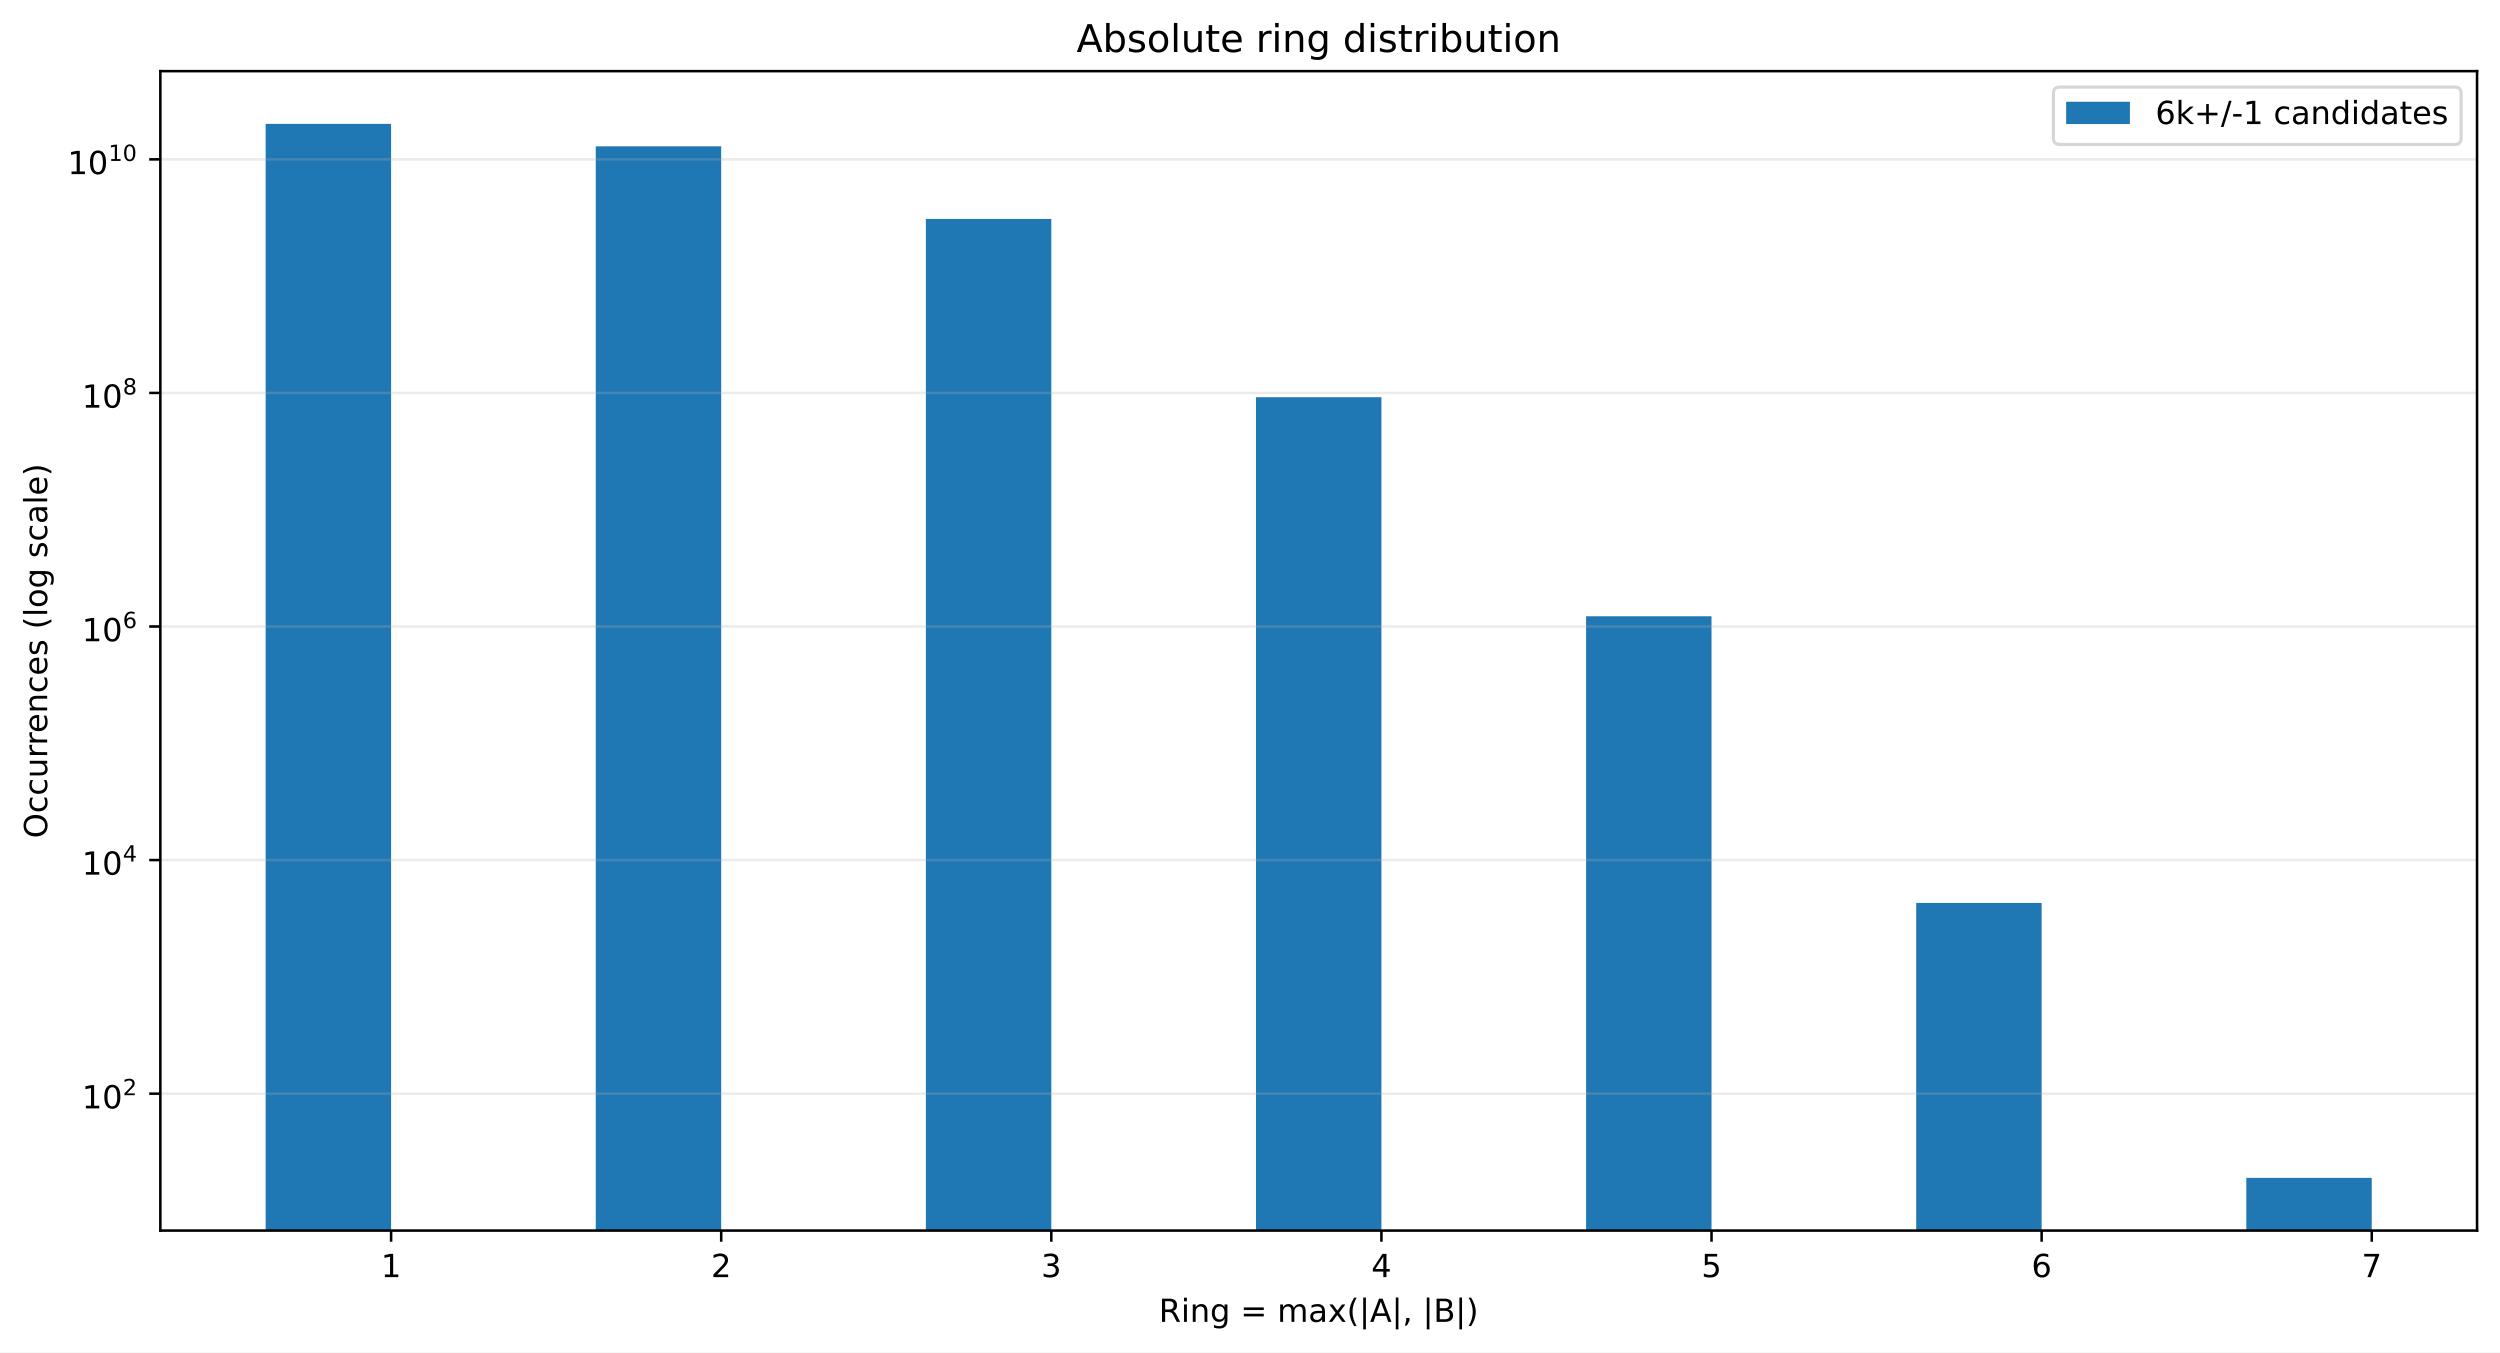
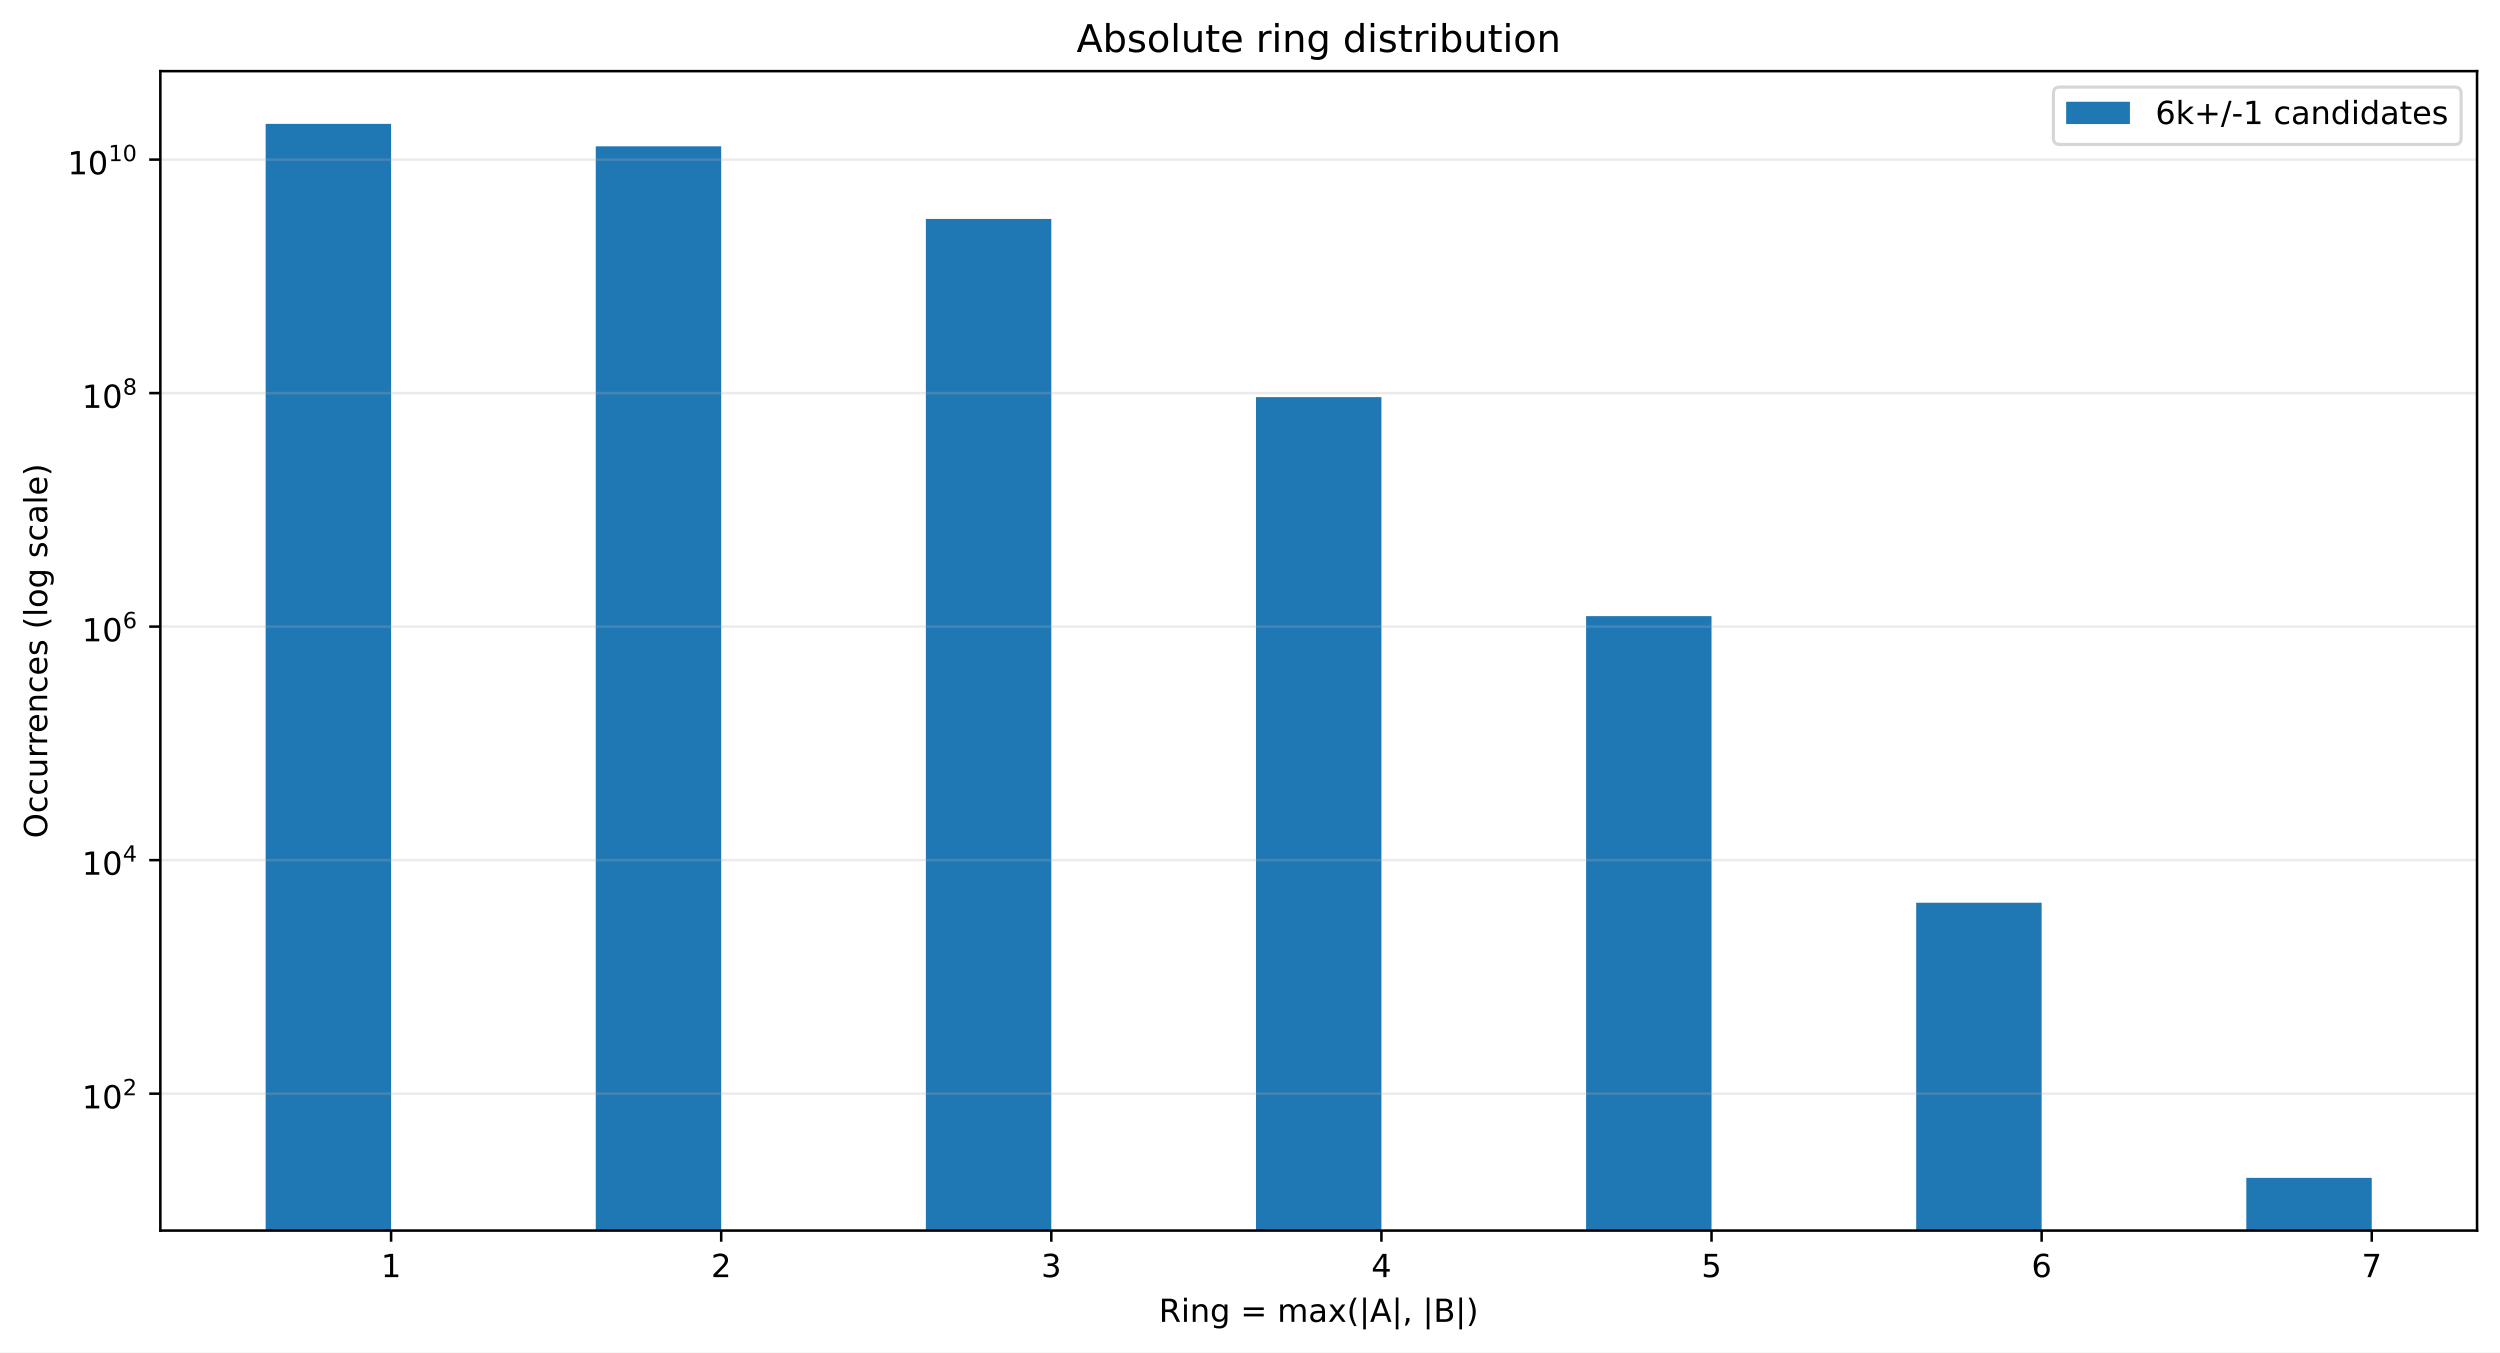
<svg xmlns="http://www.w3.org/2000/svg" xmlns:xlink="http://www.w3.org/1999/xlink" width="784.258pt" height="424.28pt" viewBox="0 0 784.258 424.28" version="1.1">
  <defs>
    <style type="text/css">*{stroke-linejoin: round; stroke-linecap: butt}</style>
  </defs>
  <g id="figure_1">
    <g id="patch_1">
      <path d="M 0 424.28  L 784.258 424.28  L 784.258 0  L 0 0  z " style="fill: #ffffff" />
    </g>
    <g id="axes_1">
      <g id="patch_2">
        <path d="M 50.301 386.036  L 777.058 386.036  L 777.058 22.318  L 50.301 22.318  z " style="fill: #ffffff" />
      </g>
      <g id="patch_3">
-         <path d="M 83.335 37052.208  L 122.687 37052.208  L 122.687 38.851  L 83.335 38.851  z " clip-path="url(#p6f3f91a0cd)" style="fill: #1f77b4" />
+         <path d="M 83.335 37044.464  L 122.687 37044.464  L 122.687 38.851  L 83.335 38.851  z " clip-path="url(#p270f9d5283)" style="fill: #1f77b4" />
      </g>
      <g id="patch_4">
-         <path d="M 186.891 37052.208  L 226.243 37052.208  L 226.243 45.902  L 186.891 45.902  z " clip-path="url(#p6f3f91a0cd)" style="fill: #1f77b4" />
+         <path d="M 186.891 37044.464  L 226.243 37044.464  L 226.243 45.901  L 186.891 45.901  z " clip-path="url(#p270f9d5283)" style="fill: #1f77b4" />
      </g>
      <g id="patch_5">
-         <path d="M 290.448 37052.208  L 329.799 37052.208  L 329.799 68.679  L 290.448 68.679  z " clip-path="url(#p6f3f91a0cd)" style="fill: #1f77b4" />
+         <path d="M 290.448 37044.464  L 329.799 37044.464  L 329.799 68.672  L 290.448 68.672  z " clip-path="url(#p270f9d5283)" style="fill: #1f77b4" />
      </g>
      <g id="patch_6">
-         <path d="M 394.004 37052.208  L 433.355 37052.208  L 433.355 124.605  L 394.004 124.605  z " clip-path="url(#p6f3f91a0cd)" style="fill: #1f77b4" />
+         <path d="M 394.004 37044.464  L 433.355 37044.464  L 433.355 124.587  L 394.004 124.587  z " clip-path="url(#p270f9d5283)" style="fill: #1f77b4" />
      </g>
      <g id="patch_7">
-         <path d="M 497.56 37052.208  L 536.912 37052.208  L 536.912 193.316  L 497.56 193.316  z " clip-path="url(#p6f3f91a0cd)" style="fill: #1f77b4" />
+         <path d="M 497.56 37044.464  L 536.912 37044.464  L 536.912 193.284  L 497.56 193.284  z " clip-path="url(#p270f9d5283)" style="fill: #1f77b4" />
      </g>
      <g id="patch_8">
-         <path d="M 601.116 37052.208  L 640.468 37052.208  L 640.468 283.251  L 601.116 283.251  z " clip-path="url(#p6f3f91a0cd)" style="fill: #1f77b4" />
+         <path d="M 601.116 37044.464  L 640.468 37044.464  L 640.468 283.192  L 601.116 283.192  z " clip-path="url(#p270f9d5283)" style="fill: #1f77b4" />
      </g>
      <g id="patch_9">
-         <path d="M 704.673 37052.208  L 744.024 37052.208  L 744.024 369.503  L 704.673 369.503  z " clip-path="url(#p6f3f91a0cd)" style="fill: #1f77b4" />
+         <path d="M 704.673 37044.464  L 744.024 37044.464  L 744.024 369.503  L 704.673 369.503  z " clip-path="url(#p270f9d5283)" style="fill: #1f77b4" />
      </g>
      <g id="matplotlib.axis_1">
        <g id="xtick_1">
          <g id="line2d_1">
            <defs>
-               <path id="m8123a3c61d" d="M 0 0  L 0 3.5  " style="stroke: #000000; stroke-width: 0.8" />
+               <path id="mf2069de5c1" d="M 0 0  L 0 3.5  " style="stroke: #000000; stroke-width: 0.8" />
            </defs>
            <g>
-               <use xlink:href="#m8123a3c61d" x="122.687" y="386.036" style="stroke: #000000; stroke-width: 0.8" />
+               <use xlink:href="#mf2069de5c1" x="122.687" y="386.036" style="stroke: #000000; stroke-width: 0.8" />
            </g>
          </g>
          <g id="text_1">
            <g transform="translate(119.5053 400.6334) scale(0.1 -0.1)">
              <defs>
                <path id="DejaVuSans-14" d="M 794 531  L 1825 531  L 1825 4091  L 703 3866  L 703 4441  L 1819 4666  L 2450 4666  L 2450 531  L 3481 531  L 3481 0  L 794 0  L 794 531  z " transform="scale(0.015625)" />
              </defs>
              <use xlink:href="#DejaVuSans-14" />
            </g>
          </g>
        </g>
        <g id="xtick_2">
          <g id="line2d_2">
            <g>
-               <use xlink:href="#m8123a3c61d" x="226.243" y="386.036" style="stroke: #000000; stroke-width: 0.8" />
+               <use xlink:href="#mf2069de5c1" x="226.243" y="386.036" style="stroke: #000000; stroke-width: 0.8" />
            </g>
          </g>
          <g id="text_2">
            <g transform="translate(223.0616 400.6334) scale(0.1 -0.1)">
              <defs>
                <path id="DejaVuSans-15" d="M 1228 531  L 3431 531  L 3431 0  L 469 0  L 469 531  Q 828 903 1448 1529  Q 2069 2156 2228 2338  Q 2531 2678 2651 2914  Q 2772 3150 2772 3378  Q 2772 3750 2511 3984  Q 2250 4219 1831 4219  Q 1534 4219 1204 4116  Q 875 4013 500 3803  L 500 4441  Q 881 4594 1212 4672  Q 1544 4750 1819 4750  Q 2544 4750 2975 4387  Q 3406 4025 3406 3419  Q 3406 3131 3298 2873  Q 3191 2616 2906 2266  Q 2828 2175 2409 1742  Q 1991 1309 1228 531  z " transform="scale(0.015625)" />
              </defs>
              <use xlink:href="#DejaVuSans-15" />
            </g>
          </g>
        </g>
        <g id="xtick_3">
          <g id="line2d_3">
            <g>
-               <use xlink:href="#m8123a3c61d" x="329.799" y="386.036" style="stroke: #000000; stroke-width: 0.8" />
+               <use xlink:href="#mf2069de5c1" x="329.799" y="386.036" style="stroke: #000000; stroke-width: 0.8" />
            </g>
          </g>
          <g id="text_3">
            <g transform="translate(326.6178 400.6334) scale(0.1 -0.1)">
              <defs>
                <path id="DejaVuSans-16" d="M 2597 2516  Q 3050 2419 3304 2112  Q 3559 1806 3559 1356  Q 3559 666 3084 287  Q 2609 -91 1734 -91  Q 1441 -91 1130 -33  Q 819 25 488 141  L 488 750  Q 750 597 1062 519  Q 1375 441 1716 441  Q 2309 441 2620 675  Q 2931 909 2931 1356  Q 2931 1769 2642 2001  Q 2353 2234 1838 2234  L 1294 2234  L 1294 2753  L 1863 2753  Q 2328 2753 2575 2939  Q 2822 3125 2822 3475  Q 2822 3834 2567 4026  Q 2313 4219 1838 4219  Q 1578 4219 1281 4162  Q 984 4106 628 3988  L 628 4550  Q 988 4650 1302 4700  Q 1616 4750 1894 4750  Q 2613 4750 3031 4423  Q 3450 4097 3450 3541  Q 3450 3153 3228 2886  Q 3006 2619 2597 2516  z " transform="scale(0.015625)" />
              </defs>
              <use xlink:href="#DejaVuSans-16" />
            </g>
          </g>
        </g>
        <g id="xtick_4">
          <g id="line2d_4">
            <g>
-               <use xlink:href="#m8123a3c61d" x="433.355" y="386.036" style="stroke: #000000; stroke-width: 0.8" />
+               <use xlink:href="#mf2069de5c1" x="433.355" y="386.036" style="stroke: #000000; stroke-width: 0.8" />
            </g>
          </g>
          <g id="text_4">
            <g transform="translate(430.174 400.6334) scale(0.1 -0.1)">
              <defs>
                <path id="DejaVuSans-17" d="M 2419 4116  L 825 1625  L 2419 1625  L 2419 4116  z M 2253 4666  L 3047 4666  L 3047 1625  L 3713 1625  L 3713 1100  L 3047 1100  L 3047 0  L 2419 0  L 2419 1100  L 313 1100  L 313 1709  L 2253 4666  z " transform="scale(0.015625)" />
              </defs>
              <use xlink:href="#DejaVuSans-17" />
            </g>
          </g>
        </g>
        <g id="xtick_5">
          <g id="line2d_5">
            <g>
-               <use xlink:href="#m8123a3c61d" x="536.912" y="386.036" style="stroke: #000000; stroke-width: 0.8" />
+               <use xlink:href="#mf2069de5c1" x="536.912" y="386.036" style="stroke: #000000; stroke-width: 0.8" />
            </g>
          </g>
          <g id="text_5">
            <g transform="translate(533.7303 400.6334) scale(0.1 -0.1)">
              <defs>
                <path id="DejaVuSans-18" d="M 691 4666  L 3169 4666  L 3169 4134  L 1269 4134  L 1269 2991  Q 1406 3038 1543 3061  Q 1681 3084 1819 3084  Q 2600 3084 3056 2656  Q 3513 2228 3513 1497  Q 3513 744 3044 326  Q 2575 -91 1722 -91  Q 1428 -91 1123 -41  Q 819 9 494 109  L 494 744  Q 775 591 1075 516  Q 1375 441 1709 441  Q 2250 441 2565 725  Q 2881 1009 2881 1497  Q 2881 1984 2565 2268  Q 2250 2553 1709 2553  Q 1456 2553 1204 2497  Q 953 2441 691 2322  L 691 4666  z " transform="scale(0.015625)" />
              </defs>
              <use xlink:href="#DejaVuSans-18" />
            </g>
          </g>
        </g>
        <g id="xtick_6">
          <g id="line2d_6">
            <g>
-               <use xlink:href="#m8123a3c61d" x="640.468" y="386.036" style="stroke: #000000; stroke-width: 0.8" />
+               <use xlink:href="#mf2069de5c1" x="640.468" y="386.036" style="stroke: #000000; stroke-width: 0.8" />
            </g>
          </g>
          <g id="text_6">
            <g transform="translate(637.2865 400.6334) scale(0.1 -0.1)">
              <defs>
                <path id="DejaVuSans-19" d="M 2113 2584  Q 1688 2584 1439 2293  Q 1191 2003 1191 1497  Q 1191 994 1439 701  Q 1688 409 2113 409  Q 2538 409 2786 701  Q 3034 994 3034 1497  Q 3034 2003 2786 2293  Q 2538 2584 2113 2584  z M 3366 4563  L 3366 3988  Q 3128 4100 2886 4159  Q 2644 4219 2406 4219  Q 1781 4219 1451 3797  Q 1122 3375 1075 2522  Q 1259 2794 1537 2939  Q 1816 3084 2150 3084  Q 2853 3084 3261 2657  Q 3669 2231 3669 1497  Q 3669 778 3244 343  Q 2819 -91 2113 -91  Q 1303 -91 875 529  Q 447 1150 447 2328  Q 447 3434 972 4092  Q 1497 4750 2381 4750  Q 2619 4750 2861 4703  Q 3103 4656 3366 4563  z " transform="scale(0.015625)" />
              </defs>
              <use xlink:href="#DejaVuSans-19" />
            </g>
          </g>
        </g>
        <g id="xtick_7">
          <g id="line2d_7">
            <g>
-               <use xlink:href="#m8123a3c61d" x="744.024" y="386.036" style="stroke: #000000; stroke-width: 0.8" />
+               <use xlink:href="#mf2069de5c1" x="744.024" y="386.036" style="stroke: #000000; stroke-width: 0.8" />
            </g>
          </g>
          <g id="text_7">
            <g transform="translate(740.8427 400.6334) scale(0.1 -0.1)">
              <defs>
                <path id="DejaVuSans-1a" d="M 525 4666  L 3525 4666  L 3525 4397  L 1831 0  L 1172 0  L 2766 4134  L 525 4134  L 525 4666  z " transform="scale(0.015625)" />
              </defs>
              <use xlink:href="#DejaVuSans-1a" />
            </g>
          </g>
        </g>
        <g id="text_8">
          <g transform="translate(363.5437 414.678) scale(0.1 -0.1)">
            <defs>
              <path id="DejaVuSans-35" d="M 2841 2188  Q 3044 2119 3236 1894  Q 3428 1669 3622 1275  L 4263 0  L 3584 0  L 2988 1197  Q 2756 1666 2539 1819  Q 2322 1972 1947 1972  L 1259 1972  L 1259 0  L 628 0  L 628 4666  L 2053 4666  Q 2853 4666 3247 4331  Q 3641 3997 3641 3322  Q 3641 2881 3436 2590  Q 3231 2300 2841 2188  z M 1259 4147  L 1259 2491  L 2053 2491  Q 2509 2491 2742 2702  Q 2975 2913 2975 3322  Q 2975 3731 2742 3939  Q 2509 4147 2053 4147  L 1259 4147  z " transform="scale(0.015625)" />
              <path id="DejaVuSans-4c" d="M 603 3500  L 1178 3500  L 1178 0  L 603 0  L 603 3500  z M 603 4863  L 1178 4863  L 1178 4134  L 603 4134  L 603 4863  z " transform="scale(0.015625)" />
              <path id="DejaVuSans-51" d="M 3513 2113  L 3513 0  L 2938 0  L 2938 2094  Q 2938 2591 2744 2837  Q 2550 3084 2163 3084  Q 1697 3084 1428 2787  Q 1159 2491 1159 1978  L 1159 0  L 581 0  L 581 3500  L 1159 3500  L 1159 2956  Q 1366 3272 1645 3428  Q 1925 3584 2291 3584  Q 2894 3584 3203 3211  Q 3513 2838 3513 2113  z " transform="scale(0.015625)" />
              <path id="DejaVuSans-4a" d="M 2906 1791  Q 2906 2416 2648 2759  Q 2391 3103 1925 3103  Q 1463 3103 1205 2759  Q 947 2416 947 1791  Q 947 1169 1205 825  Q 1463 481 1925 481  Q 2391 481 2648 825  Q 2906 1169 2906 1791  z M 3481 434  Q 3481 -459 3084 -895  Q 2688 -1331 1869 -1331  Q 1566 -1331 1297 -1286  Q 1028 -1241 775 -1147  L 775 -588  Q 1028 -725 1275 -790  Q 1522 -856 1778 -856  Q 2344 -856 2625 -561  Q 2906 -266 2906 331  L 2906 616  Q 2728 306 2450 153  Q 2172 0 1784 0  Q 1141 0 747 490  Q 353 981 353 1791  Q 353 2603 747 3093  Q 1141 3584 1784 3584  Q 2172 3584 2450 3431  Q 2728 3278 2906 2969  L 2906 3500  L 3481 3500  L 3481 434  z " transform="scale(0.015625)" />
              <path id="DejaVuSans-3" transform="scale(0.015625)" />
              <path id="DejaVuSans-20" d="M 678 2906  L 4684 2906  L 4684 2381  L 678 2381  L 678 2906  z M 678 1631  L 4684 1631  L 4684 1100  L 678 1100  L 678 1631  z " transform="scale(0.015625)" />
              <path id="DejaVuSans-50" d="M 3328 2828  Q 3544 3216 3844 3400  Q 4144 3584 4550 3584  Q 5097 3584 5394 3201  Q 5691 2819 5691 2113  L 5691 0  L 5113 0  L 5113 2094  Q 5113 2597 4934 2840  Q 4756 3084 4391 3084  Q 3944 3084 3684 2787  Q 3425 2491 3425 1978  L 3425 0  L 2847 0  L 2847 2094  Q 2847 2600 2669 2842  Q 2491 3084 2119 3084  Q 1678 3084 1418 2786  Q 1159 2488 1159 1978  L 1159 0  L 581 0  L 581 3500  L 1159 3500  L 1159 2956  Q 1356 3278 1631 3431  Q 1906 3584 2284 3584  Q 2666 3584 2933 3390  Q 3200 3197 3328 2828  z " transform="scale(0.015625)" />
              <path id="DejaVuSans-44" d="M 2194 1759  Q 1497 1759 1228 1600  Q 959 1441 959 1056  Q 959 750 1161 570  Q 1363 391 1709 391  Q 2188 391 2477 730  Q 2766 1069 2766 1631  L 2766 1759  L 2194 1759  z M 3341 1997  L 3341 0  L 2766 0  L 2766 531  Q 2569 213 2275 61  Q 1981 -91 1556 -91  Q 1019 -91 701 211  Q 384 513 384 1019  Q 384 1609 779 1909  Q 1175 2209 1959 2209  L 2766 2209  L 2766 2266  Q 2766 2663 2505 2880  Q 2244 3097 1772 3097  Q 1472 3097 1187 3025  Q 903 2953 641 2809  L 641 3341  Q 956 3463 1253 3523  Q 1550 3584 1831 3584  Q 2591 3584 2966 3190  Q 3341 2797 3341 1997  z " transform="scale(0.015625)" />
              <path id="DejaVuSans-5b" d="M 3513 3500  L 2247 1797  L 3578 0  L 2900 0  L 1881 1375  L 863 0  L 184 0  L 1544 1831  L 300 3500  L 978 3500  L 1906 2253  L 2834 3500  L 3513 3500  z " transform="scale(0.015625)" />
              <path id="DejaVuSans-b" d="M 1984 4856  Q 1566 4138 1362 3434  Q 1159 2731 1159 2009  Q 1159 1288 1364 580  Q 1569 -128 1984 -844  L 1484 -844  Q 1016 -109 783 600  Q 550 1309 550 2009  Q 550 2706 781 3412  Q 1013 4119 1484 4856  L 1984 4856  z " transform="scale(0.015625)" />
              <path id="DejaVuSans-5f" d="M 1344 4891  L 1344 -1509  L 813 -1509  L 813 4891  L 1344 4891  z " transform="scale(0.015625)" />
              <path id="DejaVuSans-24" d="M 2188 4044  L 1331 1722  L 3047 1722  L 2188 4044  z M 1831 4666  L 2547 4666  L 4325 0  L 3669 0  L 3244 1197  L 1141 1197  L 716 0  L 50 0  L 1831 4666  z " transform="scale(0.015625)" />
              <path id="DejaVuSans-f" d="M 750 794  L 1409 794  L 1409 256  L 897 -744  L 494 -744  L 750 256  L 750 794  z " transform="scale(0.015625)" />
              <path id="DejaVuSans-25" d="M 1259 2228  L 1259 519  L 2272 519  Q 2781 519 3026 730  Q 3272 941 3272 1375  Q 3272 1813 3026 2020  Q 2781 2228 2272 2228  L 1259 2228  z M 1259 4147  L 1259 2741  L 2194 2741  Q 2656 2741 2882 2914  Q 3109 3088 3109 3444  Q 3109 3797 2882 3972  Q 2656 4147 2194 4147  L 1259 4147  z M 628 4666  L 2241 4666  Q 2963 4666 3353 4366  Q 3744 4066 3744 3513  Q 3744 3084 3544 2831  Q 3344 2578 2956 2516  Q 3422 2416 3680 2098  Q 3938 1781 3938 1306  Q 3938 681 3513 340  Q 3088 0 2303 0  L 628 0  L 628 4666  z " transform="scale(0.015625)" />
              <path id="DejaVuSans-c" d="M 513 4856  L 1013 4856  Q 1481 4119 1714 3412  Q 1947 2706 1947 2009  Q 1947 1309 1714 600  Q 1481 -109 1013 -844  L 513 -844  Q 928 -128 1133 580  Q 1338 1288 1338 2009  Q 1338 2731 1133 3434  Q 928 4138 513 4856  z " transform="scale(0.015625)" />
            </defs>
            <use xlink:href="#DejaVuSans-35" />
            <use xlink:href="#DejaVuSans-4c" transform="translate(69.48438 0)" />
            <use xlink:href="#DejaVuSans-51" transform="translate(97.26562 0)" />
            <use xlink:href="#DejaVuSans-4a" transform="translate(160.6406 0)" />
            <use xlink:href="#DejaVuSans-3" transform="translate(224.125 0)" />
            <use xlink:href="#DejaVuSans-20" transform="translate(255.9062 0)" />
            <use xlink:href="#DejaVuSans-3" transform="translate(339.7031 0)" />
            <use xlink:href="#DejaVuSans-50" transform="translate(371.4844 0)" />
            <use xlink:href="#DejaVuSans-44" transform="translate(468.8906 0)" />
            <use xlink:href="#DejaVuSans-5b" transform="translate(530.1719 0)" />
            <use xlink:href="#DejaVuSans-b" transform="translate(589.3594 0)" />
            <use xlink:href="#DejaVuSans-5f" transform="translate(628.375 0)" />
            <use xlink:href="#DejaVuSans-24" transform="translate(662.0625 0)" />
            <use xlink:href="#DejaVuSans-5f" transform="translate(730.4688 0)" />
            <use xlink:href="#DejaVuSans-f" transform="translate(764.1562 0)" />
            <use xlink:href="#DejaVuSans-3" transform="translate(795.9375 0)" />
            <use xlink:href="#DejaVuSans-5f" transform="translate(827.7188 0)" />
            <use xlink:href="#DejaVuSans-25" transform="translate(861.4062 0)" />
            <use xlink:href="#DejaVuSans-5f" transform="translate(930.0156 0)" />
            <use xlink:href="#DejaVuSans-c" transform="translate(963.7031 0)" />
          </g>
        </g>
      </g>
      <g id="matplotlib.axis_2">
        <g id="ytick_1">
          <g id="line2d_8">
-             <path d="M 50.301 343.08  L 777.058 343.08  " clip-path="url(#p6f3f91a0cd)" style="fill: none; stroke: #b0b0b0; stroke-opacity: 0.25; stroke-width: 0.8; stroke-linecap: square" />
+             <path d="M 50.301 343.085  L 777.058 343.085  " clip-path="url(#p270f9d5283)" style="fill: none; stroke: #b0b0b0; stroke-opacity: 0.25; stroke-width: 0.8; stroke-linecap: square" />
          </g>
          <g id="line2d_9">
            <defs>
-               <path id="m47b4636fb5" d="M 0 0  L -3.5 0  " style="stroke: #000000; stroke-width: 0.8" />
+               <path id="m008b9cbbcf" d="M 0 0  L -3.5 0  " style="stroke: #000000; stroke-width: 0.8" />
            </defs>
            <g>
-               <use xlink:href="#m47b4636fb5" x="50.301" y="343.08" style="stroke: #000000; stroke-width: 0.8" />
+               <use xlink:href="#m008b9cbbcf" x="50.301" y="343.085" style="stroke: #000000; stroke-width: 0.8" />
            </g>
          </g>
          <g id="text_9">
-             <g transform="translate(25.70078 347.7797) scale(0.1 -0.1)">
+             <g transform="translate(25.70078 347.7853) scale(0.1 -0.1)">
              <defs>
                <path id="DejaVuSans-13" d="M 2034 4250  Q 1547 4250 1301 3770  Q 1056 3291 1056 2328  Q 1056 1369 1301 889  Q 1547 409 2034 409  Q 2525 409 2770 889  Q 3016 1369 3016 2328  Q 3016 3291 2770 3770  Q 2525 4250 2034 4250  z M 2034 4750  Q 2819 4750 3233 4129  Q 3647 3509 3647 2328  Q 3647 1150 3233 529  Q 2819 -91 2034 -91  Q 1250 -91 836 529  Q 422 1150 422 2328  Q 422 3509 836 4129  Q 1250 4750 2034 4750  z " transform="scale(0.015625)" />
              </defs>
              <use xlink:href="#DejaVuSans-14" transform="translate(0 0.746875)" />
              <use xlink:href="#DejaVuSans-13" transform="translate(63.62305 0.746875)" />
              <use xlink:href="#DejaVuSans-15" transform="translate(128.2031 42.04688) scale(0.7)" />
            </g>
          </g>
        </g>
        <g id="ytick_2">
          <g id="line2d_10">
-             <path d="M 50.301 269.808  L 777.058 269.808  " clip-path="url(#p6f3f91a0cd)" style="fill: none; stroke: #b0b0b0; stroke-opacity: 0.25; stroke-width: 0.8; stroke-linecap: square" />
+             <path d="M 50.301 269.829  L 777.058 269.829  " clip-path="url(#p270f9d5283)" style="fill: none; stroke: #b0b0b0; stroke-opacity: 0.25; stroke-width: 0.8; stroke-linecap: square" />
          </g>
          <g id="line2d_11">
            <g>
-               <use xlink:href="#m47b4636fb5" x="50.301" y="269.808" style="stroke: #000000; stroke-width: 0.8" />
+               <use xlink:href="#m008b9cbbcf" x="50.301" y="269.829" style="stroke: #000000; stroke-width: 0.8" />
            </g>
          </g>
          <g id="text_10">
-             <g transform="translate(25.70078 274.458) scale(0.1 -0.1)">
+             <g transform="translate(25.70078 274.479) scale(0.1 -0.1)">
              <use xlink:href="#DejaVuSans-14" transform="translate(0 0.665625)" />
              <use xlink:href="#DejaVuSans-13" transform="translate(63.62305 0.665625)" />
              <use xlink:href="#DejaVuSans-17" transform="translate(128.2031 41.96563) scale(0.7)" />
            </g>
          </g>
        </g>
        <g id="ytick_3">
          <g id="line2d_12">
-             <path d="M 50.301 196.536  L 777.058 196.536  " clip-path="url(#p6f3f91a0cd)" style="fill: none; stroke: #b0b0b0; stroke-opacity: 0.25; stroke-width: 0.8; stroke-linecap: square" />
+             <path d="M 50.301 196.573  L 777.058 196.573  " clip-path="url(#p270f9d5283)" style="fill: none; stroke: #b0b0b0; stroke-opacity: 0.25; stroke-width: 0.8; stroke-linecap: square" />
          </g>
          <g id="line2d_13">
            <g>
-               <use xlink:href="#m47b4636fb5" x="50.301" y="196.536" style="stroke: #000000; stroke-width: 0.8" />
+               <use xlink:href="#m008b9cbbcf" x="50.301" y="196.573" style="stroke: #000000; stroke-width: 0.8" />
            </g>
          </g>
          <g id="text_11">
-             <g transform="translate(25.70078 201.2363) scale(0.1 -0.1)">
+             <g transform="translate(25.70078 201.2728) scale(0.1 -0.1)">
              <use xlink:href="#DejaVuSans-14" transform="translate(0 0.746875)" />
              <use xlink:href="#DejaVuSans-13" transform="translate(63.62305 0.746875)" />
              <use xlink:href="#DejaVuSans-19" transform="translate(128.2031 42.04688) scale(0.7)" />
            </g>
          </g>
        </g>
        <g id="ytick_4">
          <g id="line2d_14">
-             <path d="M 50.301 123.265  L 777.058 123.265  " clip-path="url(#p6f3f91a0cd)" style="fill: none; stroke: #b0b0b0; stroke-opacity: 0.25; stroke-width: 0.8; stroke-linecap: square" />
+             <path d="M 50.301 123.317  L 777.058 123.317  " clip-path="url(#p270f9d5283)" style="fill: none; stroke: #b0b0b0; stroke-opacity: 0.25; stroke-width: 0.8; stroke-linecap: square" />
          </g>
          <g id="line2d_15">
            <g>
-               <use xlink:href="#m47b4636fb5" x="50.301" y="123.265" style="stroke: #000000; stroke-width: 0.8" />
+               <use xlink:href="#m008b9cbbcf" x="50.301" y="123.317" style="stroke: #000000; stroke-width: 0.8" />
            </g>
          </g>
          <g id="text_12">
-             <g transform="translate(25.70078 127.9645) scale(0.1 -0.1)">
+             <g transform="translate(25.70078 128.0165) scale(0.1 -0.1)">
              <defs>
                <path id="DejaVuSans-1b" d="M 2034 2216  Q 1584 2216 1326 1975  Q 1069 1734 1069 1313  Q 1069 891 1326 650  Q 1584 409 2034 409  Q 2484 409 2743 651  Q 3003 894 3003 1313  Q 3003 1734 2745 1975  Q 2488 2216 2034 2216  z M 1403 2484  Q 997 2584 770 2862  Q 544 3141 544 3541  Q 544 4100 942 4425  Q 1341 4750 2034 4750  Q 2731 4750 3128 4425  Q 3525 4100 3525 3541  Q 3525 3141 3298 2862  Q 3072 2584 2669 2484  Q 3125 2378 3379 2068  Q 3634 1759 3634 1313  Q 3634 634 3220 271  Q 2806 -91 2034 -91  Q 1263 -91 848 271  Q 434 634 434 1313  Q 434 1759 690 2068  Q 947 2378 1403 2484  z M 1172 3481  Q 1172 3119 1398 2916  Q 1625 2713 2034 2713  Q 2441 2713 2670 2916  Q 2900 3119 2900 3481  Q 2900 3844 2670 4047  Q 2441 4250 2034 4250  Q 1625 4250 1398 4047  Q 1172 3844 1172 3481  z " transform="scale(0.015625)" />
              </defs>
              <use xlink:href="#DejaVuSans-14" transform="translate(0 0.746875)" />
              <use xlink:href="#DejaVuSans-13" transform="translate(63.62305 0.746875)" />
              <use xlink:href="#DejaVuSans-1b" transform="translate(128.2031 42.04688) scale(0.7)" />
            </g>
          </g>
        </g>
        <g id="ytick_5">
          <g id="line2d_16">
-             <path d="M 50.301 49.993  L 777.058 49.993  " clip-path="url(#p6f3f91a0cd)" style="fill: none; stroke: #b0b0b0; stroke-opacity: 0.25; stroke-width: 0.8; stroke-linecap: square" />
+             <path d="M 50.301 50.06  L 777.058 50.06  " clip-path="url(#p270f9d5283)" style="fill: none; stroke: #b0b0b0; stroke-opacity: 0.25; stroke-width: 0.8; stroke-linecap: square" />
          </g>
          <g id="line2d_17">
            <g>
-               <use xlink:href="#m47b4636fb5" x="50.301" y="49.993" style="stroke: #000000; stroke-width: 0.8" />
+               <use xlink:href="#m008b9cbbcf" x="50.301" y="50.06" style="stroke: #000000; stroke-width: 0.8" />
            </g>
          </g>
          <g id="text_13">
-             <g transform="translate(21.20078 54.69283) scale(0.1 -0.1)">
+             <g transform="translate(21.20078 54.76028) scale(0.1 -0.1)">
              <use xlink:href="#DejaVuSans-14" transform="translate(0 0.746875)" />
              <use xlink:href="#DejaVuSans-13" transform="translate(63.62305 0.746875)" />
              <use xlink:href="#DejaVuSans-14" transform="translate(128.2031 42.04688) scale(0.7)" />
              <use xlink:href="#DejaVuSans-13" transform="translate(172.7393 42.04688) scale(0.7)" />
            </g>
          </g>
        </g>
        <g id="text_14">
          <g transform="translate(14.79844 262.9551) rotate(-90) scale(0.1 -0.1)">
            <defs>
              <path id="DejaVuSans-32" d="M 2522 4238  Q 1834 4238 1429 3725  Q 1025 3213 1025 2328  Q 1025 1447 1429 934  Q 1834 422 2522 422  Q 3209 422 3611 934  Q 4013 1447 4013 2328  Q 4013 3213 3611 3725  Q 3209 4238 2522 4238  z M 2522 4750  Q 3503 4750 4090 4092  Q 4678 3434 4678 2328  Q 4678 1225 4090 567  Q 3503 -91 2522 -91  Q 1538 -91 948 565  Q 359 1222 359 2328  Q 359 3434 948 4092  Q 1538 4750 2522 4750  z " transform="scale(0.015625)" />
              <path id="DejaVuSans-46" d="M 3122 3366  L 3122 2828  Q 2878 2963 2633 3030  Q 2388 3097 2138 3097  Q 1578 3097 1268 2742  Q 959 2388 959 1747  Q 959 1106 1268 751  Q 1578 397 2138 397  Q 2388 397 2633 464  Q 2878 531 3122 666  L 3122 134  Q 2881 22 2623 -34  Q 2366 -91 2075 -91  Q 1284 -91 818 406  Q 353 903 353 1747  Q 353 2603 823 3093  Q 1294 3584 2113 3584  Q 2378 3584 2631 3529  Q 2884 3475 3122 3366  z " transform="scale(0.015625)" />
              <path id="DejaVuSans-58" d="M 544 1381  L 544 3500  L 1119 3500  L 1119 1403  Q 1119 906 1312 657  Q 1506 409 1894 409  Q 2359 409 2629 706  Q 2900 1003 2900 1516  L 2900 3500  L 3475 3500  L 3475 0  L 2900 0  L 2900 538  Q 2691 219 2414 64  Q 2138 -91 1772 -91  Q 1169 -91 856 284  Q 544 659 544 1381  z M 1991 3584  L 1991 3584  z " transform="scale(0.015625)" />
              <path id="DejaVuSans-55" d="M 2631 2963  Q 2534 3019 2420 3045  Q 2306 3072 2169 3072  Q 1681 3072 1420 2755  Q 1159 2438 1159 1844  L 1159 0  L 581 0  L 581 3500  L 1159 3500  L 1159 2956  Q 1341 3275 1631 3429  Q 1922 3584 2338 3584  Q 2397 3584 2469 3576  Q 2541 3569 2628 3553  L 2631 2963  z " transform="scale(0.015625)" />
              <path id="DejaVuSans-48" d="M 3597 1894  L 3597 1613  L 953 1613  Q 991 1019 1311 708  Q 1631 397 2203 397  Q 2534 397 2845 478  Q 3156 559 3463 722  L 3463 178  Q 3153 47 2828 -22  Q 2503 -91 2169 -91  Q 1331 -91 842 396  Q 353 884 353 1716  Q 353 2575 817 3079  Q 1281 3584 2069 3584  Q 2775 3584 3186 3129  Q 3597 2675 3597 1894  z M 3022 2063  Q 3016 2534 2758 2815  Q 2500 3097 2075 3097  Q 1594 3097 1305 2825  Q 1016 2553 972 2059  L 3022 2063  z " transform="scale(0.015625)" />
              <path id="DejaVuSans-56" d="M 2834 3397  L 2834 2853  Q 2591 2978 2328 3040  Q 2066 3103 1784 3103  Q 1356 3103 1142 2972  Q 928 2841 928 2578  Q 928 2378 1081 2264  Q 1234 2150 1697 2047  L 1894 2003  Q 2506 1872 2764 1633  Q 3022 1394 3022 966  Q 3022 478 2636 193  Q 2250 -91 1575 -91  Q 1294 -91 989 -36  Q 684 19 347 128  L 347 722  Q 666 556 975 473  Q 1284 391 1588 391  Q 1994 391 2212 530  Q 2431 669 2431 922  Q 2431 1156 2273 1281  Q 2116 1406 1581 1522  L 1381 1569  Q 847 1681 609 1914  Q 372 2147 372 2553  Q 372 3047 722 3315  Q 1072 3584 1716 3584  Q 2034 3584 2315 3537  Q 2597 3491 2834 3397  z " transform="scale(0.015625)" />
              <path id="DejaVuSans-4f" d="M 603 4863  L 1178 4863  L 1178 0  L 603 0  L 603 4863  z " transform="scale(0.015625)" />
              <path id="DejaVuSans-52" d="M 1959 3097  Q 1497 3097 1228 2736  Q 959 2375 959 1747  Q 959 1119 1226 758  Q 1494 397 1959 397  Q 2419 397 2687 759  Q 2956 1122 2956 1747  Q 2956 2369 2687 2733  Q 2419 3097 1959 3097  z M 1959 3584  Q 2709 3584 3137 3096  Q 3566 2609 3566 1747  Q 3566 888 3137 398  Q 2709 -91 1959 -91  Q 1206 -91 779 398  Q 353 888 353 1747  Q 353 2609 779 3096  Q 1206 3584 1959 3584  z " transform="scale(0.015625)" />
            </defs>
            <use xlink:href="#DejaVuSans-32" />
            <use xlink:href="#DejaVuSans-46" transform="translate(78.71875 0)" />
            <use xlink:href="#DejaVuSans-46" transform="translate(133.7031 0)" />
            <use xlink:href="#DejaVuSans-58" transform="translate(188.6875 0)" />
            <use xlink:href="#DejaVuSans-55" transform="translate(252.0625 0)" />
            <use xlink:href="#DejaVuSans-55" transform="translate(291.4219 0)" />
            <use xlink:href="#DejaVuSans-48" transform="translate(330.3281 0)" />
            <use xlink:href="#DejaVuSans-51" transform="translate(391.8594 0)" />
            <use xlink:href="#DejaVuSans-46" transform="translate(455.2344 0)" />
            <use xlink:href="#DejaVuSans-48" transform="translate(510.2188 0)" />
            <use xlink:href="#DejaVuSans-56" transform="translate(571.75 0)" />
            <use xlink:href="#DejaVuSans-3" transform="translate(623.8438 0)" />
            <use xlink:href="#DejaVuSans-b" transform="translate(655.625 0)" />
            <use xlink:href="#DejaVuSans-4f" transform="translate(694.6406 0)" />
            <use xlink:href="#DejaVuSans-52" transform="translate(722.4219 0)" />
            <use xlink:href="#DejaVuSans-4a" transform="translate(783.6094 0)" />
            <use xlink:href="#DejaVuSans-3" transform="translate(847.0938 0)" />
            <use xlink:href="#DejaVuSans-56" transform="translate(878.875 0)" />
            <use xlink:href="#DejaVuSans-46" transform="translate(930.9688 0)" />
            <use xlink:href="#DejaVuSans-44" transform="translate(985.9531 0)" />
            <use xlink:href="#DejaVuSans-4f" transform="translate(1047.234 0)" />
            <use xlink:href="#DejaVuSans-48" transform="translate(1075.016 0)" />
            <use xlink:href="#DejaVuSans-c" transform="translate(1136.547 0)" />
          </g>
        </g>
      </g>
      <g id="patch_10">
        <path d="M 50.301 386.036  L 50.301 22.318  " style="fill: none; stroke: #000000; stroke-width: 0.8; stroke-linejoin: miter; stroke-linecap: square" />
      </g>
      <g id="patch_11">
        <path d="M 777.058 386.036  L 777.058 22.318  " style="fill: none; stroke: #000000; stroke-width: 0.8; stroke-linejoin: miter; stroke-linecap: square" />
      </g>
      <g id="patch_12">
        <path d="M 50.301 386.036  L 777.058 386.036  " style="fill: none; stroke: #000000; stroke-width: 0.8; stroke-linejoin: miter; stroke-linecap: square" />
      </g>
      <g id="patch_13">
        <path d="M 50.301 22.318  L 777.058 22.318  " style="fill: none; stroke: #000000; stroke-width: 0.8; stroke-linejoin: miter; stroke-linecap: square" />
      </g>
      <g id="text_15">
        <g transform="translate(337.7055 16.31812) scale(0.12 -0.12)">
          <defs>
            <path id="DejaVuSans-45" d="M 3116 1747  Q 3116 2381 2855 2742  Q 2594 3103 2138 3103  Q 1681 3103 1420 2742  Q 1159 2381 1159 1747  Q 1159 1113 1420 752  Q 1681 391 2138 391  Q 2594 391 2855 752  Q 3116 1113 3116 1747  z M 1159 2969  Q 1341 3281 1617 3432  Q 1894 3584 2278 3584  Q 2916 3584 3314 3078  Q 3713 2572 3713 1747  Q 3713 922 3314 415  Q 2916 -91 2278 -91  Q 1894 -91 1617 61  Q 1341 213 1159 525  L 1159 0  L 581 0  L 581 4863  L 1159 4863  L 1159 2969  z " transform="scale(0.015625)" />
            <path id="DejaVuSans-57" d="M 1172 4494  L 1172 3500  L 2356 3500  L 2356 3053  L 1172 3053  L 1172 1153  Q 1172 725 1289 603  Q 1406 481 1766 481  L 2356 481  L 2356 0  L 1766 0  Q 1100 0 847 248  Q 594 497 594 1153  L 594 3053  L 172 3053  L 172 3500  L 594 3500  L 594 4494  L 1172 4494  z " transform="scale(0.015625)" />
            <path id="DejaVuSans-47" d="M 2906 2969  L 2906 4863  L 3481 4863  L 3481 0  L 2906 0  L 2906 525  Q 2725 213 2448 61  Q 2172 -91 1784 -91  Q 1150 -91 751 415  Q 353 922 353 1747  Q 353 2572 751 3078  Q 1150 3584 1784 3584  Q 2172 3584 2448 3432  Q 2725 3281 2906 2969  z M 947 1747  Q 947 1113 1208 752  Q 1469 391 1925 391  Q 2381 391 2643 752  Q 2906 1113 2906 1747  Q 2906 2381 2643 2742  Q 2381 3103 1925 3103  Q 1469 3103 1208 2742  Q 947 2381 947 1747  z " transform="scale(0.015625)" />
          </defs>
          <use xlink:href="#DejaVuSans-24" />
          <use xlink:href="#DejaVuSans-45" transform="translate(68.40625 0)" />
          <use xlink:href="#DejaVuSans-56" transform="translate(131.8906 0)" />
          <use xlink:href="#DejaVuSans-52" transform="translate(183.9844 0)" />
          <use xlink:href="#DejaVuSans-4f" transform="translate(245.1719 0)" />
          <use xlink:href="#DejaVuSans-58" transform="translate(272.9531 0)" />
          <use xlink:href="#DejaVuSans-57" transform="translate(336.3281 0)" />
          <use xlink:href="#DejaVuSans-48" transform="translate(375.5312 0)" />
          <use xlink:href="#DejaVuSans-3" transform="translate(437.0625 0)" />
          <use xlink:href="#DejaVuSans-55" transform="translate(468.8438 0)" />
          <use xlink:href="#DejaVuSans-4c" transform="translate(509.9531 0)" />
          <use xlink:href="#DejaVuSans-51" transform="translate(537.7344 0)" />
          <use xlink:href="#DejaVuSans-4a" transform="translate(601.1094 0)" />
          <use xlink:href="#DejaVuSans-3" transform="translate(664.5938 0)" />
          <use xlink:href="#DejaVuSans-47" transform="translate(696.375 0)" />
          <use xlink:href="#DejaVuSans-4c" transform="translate(759.8594 0)" />
          <use xlink:href="#DejaVuSans-56" transform="translate(787.6406 0)" />
          <use xlink:href="#DejaVuSans-57" transform="translate(839.7344 0)" />
          <use xlink:href="#DejaVuSans-55" transform="translate(878.9375 0)" />
          <use xlink:href="#DejaVuSans-4c" transform="translate(920.0469 0)" />
          <use xlink:href="#DejaVuSans-45" transform="translate(947.8281 0)" />
          <use xlink:href="#DejaVuSans-58" transform="translate(1011.312 0)" />
          <use xlink:href="#DejaVuSans-57" transform="translate(1074.688 0)" />
          <use xlink:href="#DejaVuSans-4c" transform="translate(1113.891 0)" />
          <use xlink:href="#DejaVuSans-52" transform="translate(1141.672 0)" />
          <use xlink:href="#DejaVuSans-51" transform="translate(1202.859 0)" />
        </g>
      </g>
      <g id="legend_1">
        <g id="patch_14">
          <path d="M 646.158 45.319  L 770.058 45.319  Q 772.058 45.319 772.058 43.319  L 772.058 29.318  Q 772.058 27.318 770.058 27.318  L 646.158 27.318  Q 644.158 27.318 644.158 29.318  L 644.158 43.319  Q 644.158 45.319 646.158 45.319  z " style="fill: #ffffff; opacity: 0.8; stroke: #cccccc; stroke-linejoin: miter" />
        </g>
        <g id="patch_15">
          <path d="M 648.158 38.917  L 668.158 38.917  L 668.158 31.917  L 648.158 31.917  z " style="fill: #1f77b4" />
        </g>
        <g id="text_16">
          <g transform="translate(676.1584 38.91656) scale(0.1 -0.1)">
            <defs>
              <path id="DejaVuSans-4e" d="M 581 4863  L 1159 4863  L 1159 1991  L 2875 3500  L 3609 3500  L 1753 1863  L 3688 0  L 2938 0  L 1159 1709  L 1159 0  L 581 0  L 581 4863  z " transform="scale(0.015625)" />
              <path id="DejaVuSans-e" d="M 2944 4013  L 2944 2272  L 4684 2272  L 4684 1741  L 2944 1741  L 2944 0  L 2419 0  L 2419 1741  L 678 1741  L 678 2272  L 2419 2272  L 2419 4013  L 2944 4013  z " transform="scale(0.015625)" />
              <path id="DejaVuSans-12" d="M 1625 4666  L 2156 4666  L 531 -594  L 0 -594  L 1625 4666  z " transform="scale(0.015625)" />
              <path id="DejaVuSans-10" d="M 313 2009  L 1997 2009  L 1997 1497  L 313 1497  L 313 2009  z " transform="scale(0.015625)" />
            </defs>
            <use xlink:href="#DejaVuSans-19" />
            <use xlink:href="#DejaVuSans-4e" transform="translate(63.625 0)" />
            <use xlink:href="#DejaVuSans-e" transform="translate(121.5312 0)" />
            <use xlink:href="#DejaVuSans-12" transform="translate(205.3281 0)" />
            <use xlink:href="#DejaVuSans-10" transform="translate(239.0156 0)" />
            <use xlink:href="#DejaVuSans-14" transform="translate(275.0938 0)" />
            <use xlink:href="#DejaVuSans-3" transform="translate(338.7188 0)" />
            <use xlink:href="#DejaVuSans-46" transform="translate(370.5 0)" />
            <use xlink:href="#DejaVuSans-44" transform="translate(425.4844 0)" />
            <use xlink:href="#DejaVuSans-51" transform="translate(486.7656 0)" />
            <use xlink:href="#DejaVuSans-47" transform="translate(550.1406 0)" />
            <use xlink:href="#DejaVuSans-4c" transform="translate(613.625 0)" />
            <use xlink:href="#DejaVuSans-47" transform="translate(641.4062 0)" />
            <use xlink:href="#DejaVuSans-44" transform="translate(704.8906 0)" />
            <use xlink:href="#DejaVuSans-57" transform="translate(766.1719 0)" />
            <use xlink:href="#DejaVuSans-48" transform="translate(805.375 0)" />
            <use xlink:href="#DejaVuSans-56" transform="translate(866.9062 0)" />
          </g>
        </g>
      </g>
    </g>
  </g>
  <defs>
-     <clipPath id="p6f3f91a0cd">
+     <clipPath id="p270f9d5283">
      <rect x="50.301" y="22.318" width="726.758" height="363.718" />
    </clipPath>
  </defs>
</svg>
